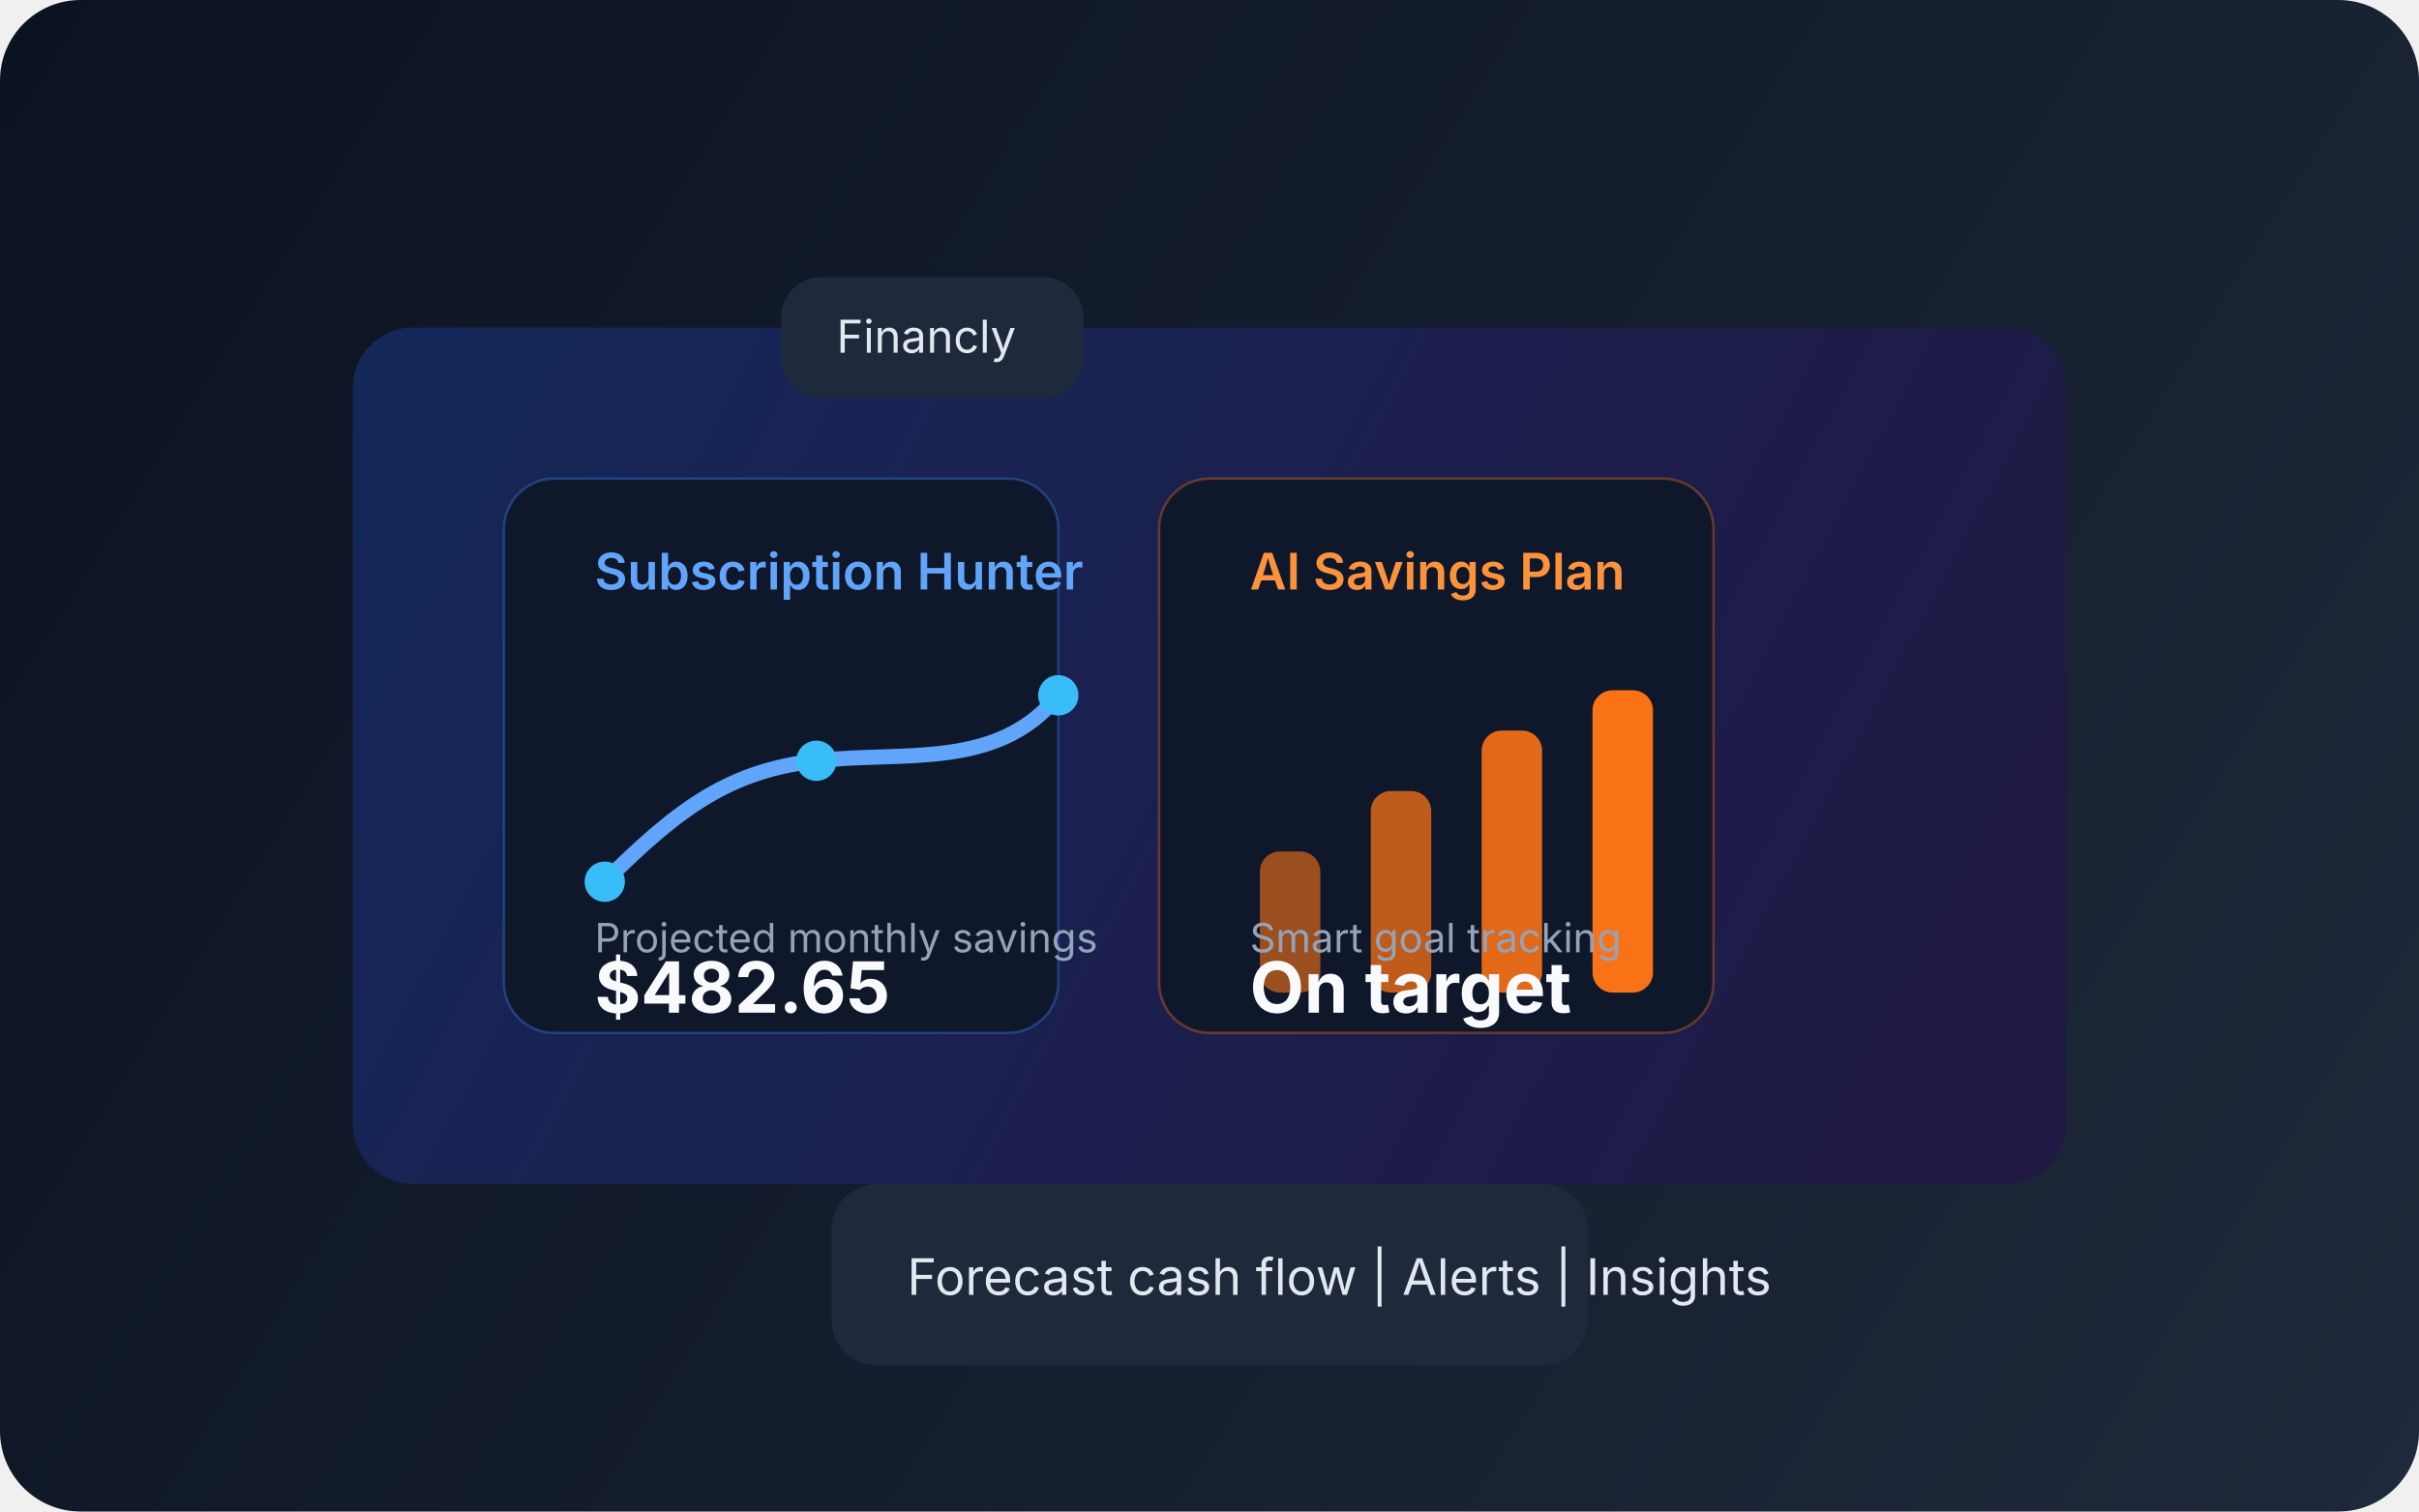
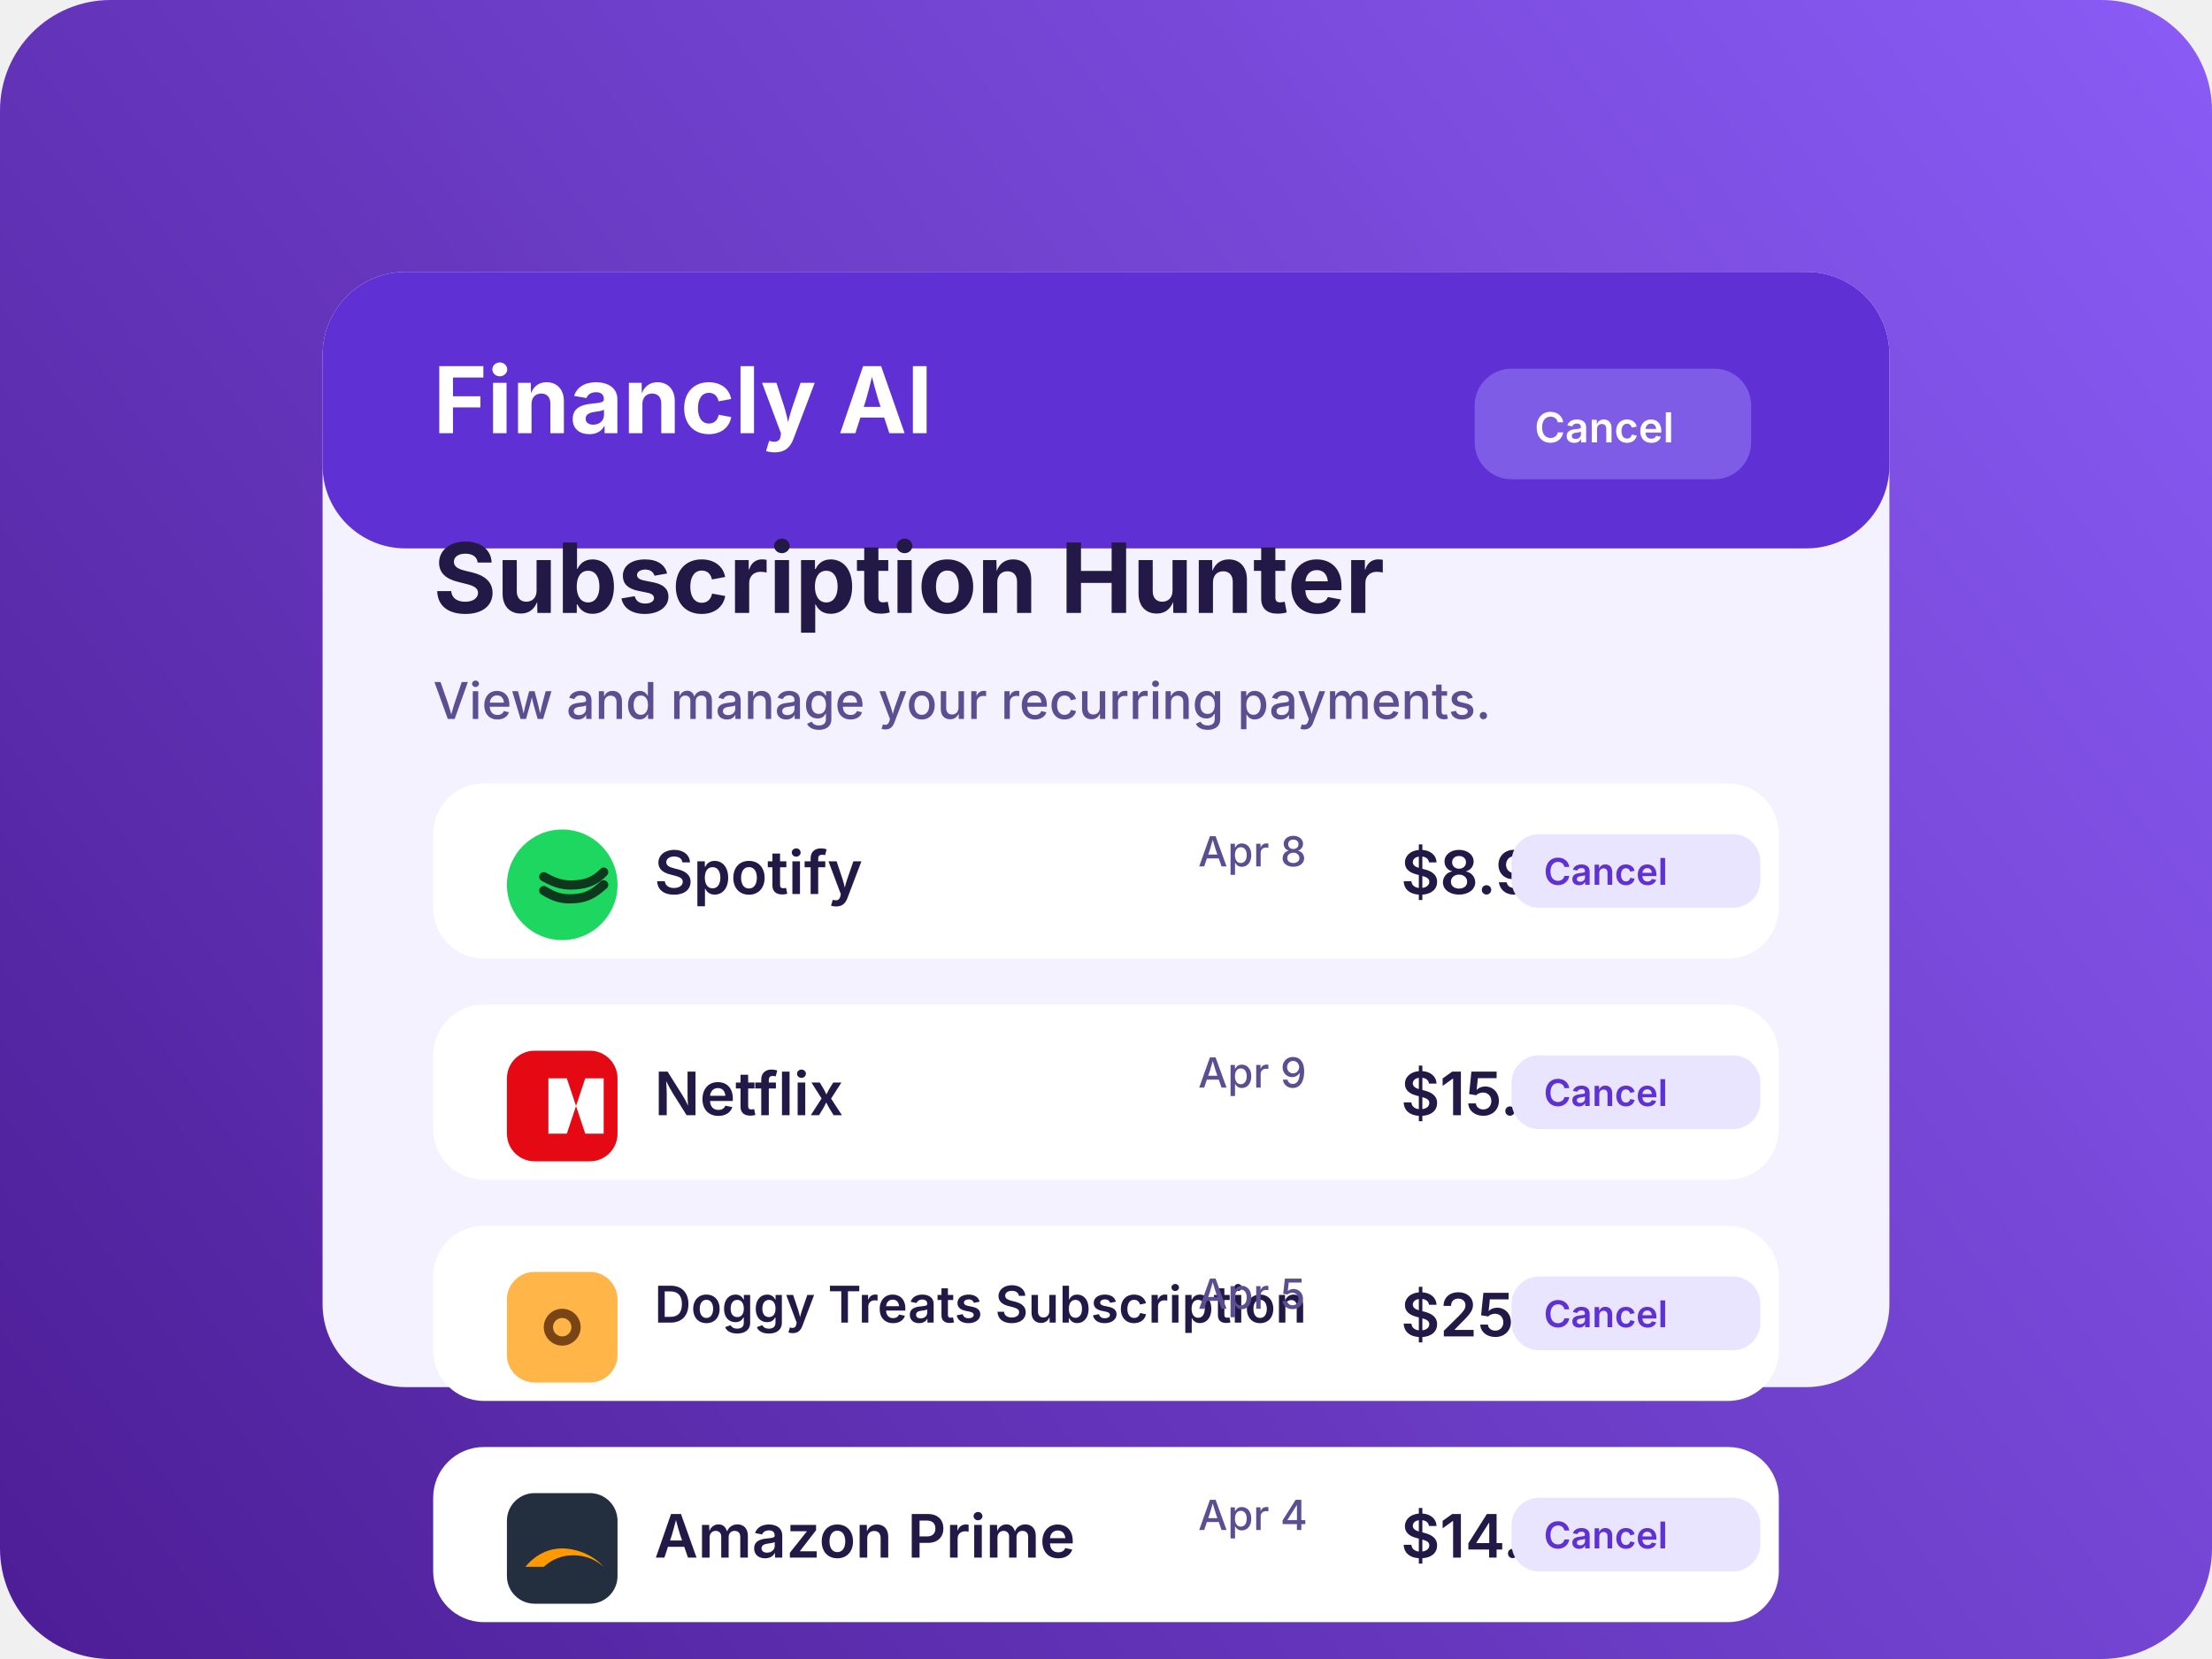
- <svg xmlns="http://www.w3.org/2000/svg" width="960" height="600" viewBox="0 0 960 600" fill="none">
-   <rect width="960" height="600" rx="32" fill="url(#paint0_linear)" />
-   <g filter="url(#shadow)">
-     <rect x="140" y="130" width="680" height="340" rx="24" fill="#0B1220" />
-     <rect x="140" y="130" width="680" height="340" rx="24" fill="url(#paint1_linear)" fill-opacity="0.35" />
+ <svg xmlns="http://www.w3.org/2000/svg" width="960" height="720" viewBox="0 0 960 720" fill="none">
+   <rect width="960" height="720" rx="48" fill="url(#paint0_linear)" />
+   <g filter="url(#shadow-card)">
+     <rect x="140" y="118" width="680" height="484" rx="36" fill="#F4F2FF" />
  </g>
-   <g transform="translate(200 190)">
-     <rect width="220" height="220" rx="20" fill="#0F172A" stroke="#3D82F6" stroke-opacity="0.35" />
-     <text x="36" y="44" fill="#60A5FA" font-size="20" font-family="'Inter', sans-serif" font-weight="600">Subscription Hunter</text>
-     <g transform="translate(32 72)">
-       <path d="M8 88C38 58 58 44 92 40C126 36 164 44 188 14" stroke="#60A5FA" stroke-width="6" stroke-linecap="round" stroke-linejoin="round" fill="none" />
-       <circle cx="188" cy="14" r="8" fill="#38BDF8" />
-       <circle cx="92" cy="40" r="8" fill="#38BDF8" />
-       <circle cx="8" cy="88" r="8" fill="#38BDF8" />
+   <rect x="140" y="118" width="680" height="120" rx="36" fill="#5F30D4" />
+   <text x="188" y="188" fill="white" font-family="'Inter', 'Segoe UI', sans-serif" font-size="40" font-weight="700">Financly AI</text>
+   <g transform="translate(188 266)">
+     <text x="0" y="0" fill="#221946" font-family="'Inter', 'Segoe UI', sans-serif" font-size="42" font-weight="700">Subscription Hunter</text>
+     <text x="0" y="46" fill="#5B4E91" font-family="'Inter', 'Segoe UI', sans-serif" font-size="22" font-weight="500">
+       View and manage your recurring payments.
+     </text>
+   </g>
+   <g transform="translate(640 160)">
+     <rect x="0" y="0" width="120" height="48" rx="16" fill="#7E5CE6" />
+     <text x="26" y="32" fill="white" font-family="'Inter', 'Segoe UI', sans-serif" font-size="18" font-weight="600">Cancel</text>
+   </g>
+   <g transform="translate(188 340)">
+     <g transform="translate(0 0)">
+       <rect width="584" height="76" rx="22" fill="white" />
+       <text x="96" y="48" fill="#221946" font-family="'Inter', 'Segoe UI', sans-serif" font-size="26" font-weight="600">Spotify</text>
+       <text x="332" y="36" fill="#5B4E91" font-family="'Inter', 'Segoe UI', sans-serif" font-size="18" font-weight="500">Apr 8</text>
+       <text x="420" y="48" fill="#221946" font-family="'Inter', 'Segoe UI', sans-serif" font-size="26" font-weight="600">$8.99</text>
+       <rect x="468" y="22" width="108" height="32" rx="12" fill="#E9E4FF" />
+       <text x="482" y="44" fill="#5F30D4" font-family="'Inter', 'Segoe UI', sans-serif" font-size="16" font-weight="600">Cancel</text>
+       <g transform="translate(32 20)">
+         <circle cx="24" cy="24" r="24" fill="#1ED760" />
+         <path d="M16 26.5C21 29.6 24.4 30.4 29.5 30C34.6 29.6 37.7 27.9 42 24" stroke="#0D381D" stroke-width="4" stroke-linecap="round" />
+         <path d="M16 20.5C21.5 23.6 25 24.4 30 24C35 23.6 38.5 22.1 42 18.5" stroke="#0D381D" stroke-width="4" stroke-linecap="round" />
+       </g>
    </g>
-     <text x="36" y="188" fill="#94A3B8" font-size="16" font-family="'Inter', sans-serif">Projected monthly savings</text>
-     <text x="36" y="212" fill="#F8FAFC" font-size="28" font-family="'Inter', sans-serif" font-weight="700">$482.65</text>
-   </g>
-   <g transform="translate(460 190)">
-     <rect width="220" height="220" rx="20" fill="#0F172A" stroke="#F97316" stroke-opacity="0.35" />
-     <text x="36" y="44" fill="#FB923C" font-size="20" font-family="'Inter', sans-serif" font-weight="600">AI Savings Plan</text>
-     <g transform="translate(40 76)">
-       <rect x="0" y="72" width="24" height="56" rx="8" fill="#F97316" fill-opacity="0.6" />
-       <rect x="44" y="48" width="24" height="80" rx="8" fill="#F97316" fill-opacity="0.75" />
-       <rect x="88" y="24" width="24" height="104" rx="8" fill="#F97316" fill-opacity="0.9" />
-       <rect x="132" y="8" width="24" height="120" rx="8" fill="#F97316" />
+     <g transform="translate(0 96)">
+       <rect width="584" height="76" rx="22" fill="white" />
+       <text x="96" y="48" fill="#221946" font-family="'Inter', 'Segoe UI', sans-serif" font-size="26" font-weight="600">Netflix</text>
+       <text x="332" y="36" fill="#5B4E91" font-family="'Inter', 'Segoe UI', sans-serif" font-size="18" font-weight="500">Apr 9</text>
+       <text x="420" y="48" fill="#221946" font-family="'Inter', 'Segoe UI', sans-serif" font-size="26" font-weight="600">$15.49</text>
+       <rect x="468" y="22" width="108" height="32" rx="12" fill="#E9E4FF" />
+       <text x="482" y="44" fill="#5F30D4" font-family="'Inter', 'Segoe UI', sans-serif" font-size="16" font-weight="600">Cancel</text>
+       <g transform="translate(32 20)">
+         <rect width="48" height="48" rx="12" fill="#E50914" />
+         <path d="M18 12H26L30 24L34 12H42V36H34L30 24L26 36H18V12Z" fill="white" />
+       </g>
    </g>
-     <text x="36" y="188" fill="#94A3B8" font-size="16" font-family="'Inter', sans-serif">Smart goal tracking</text>
-     <text x="36" y="212" fill="#F8FAFC" font-size="28" font-family="'Inter', sans-serif" font-weight="700">On target</text>
-   </g>
-   <g transform="translate(310 110)">
-     <rect width="120" height="48" rx="16" fill="#1E293B" />
-     <text x="22" y="30" fill="#E2E8F0" font-size="18" font-family="'Inter', sans-serif">Financly</text>
-   </g>
-   <g transform="translate(330 470)">
-     <rect width="300" height="72" rx="18" fill="#1E293B" />
-     <text x="30" y="44" fill="#E2E8F0" font-size="20" font-family="'Inter', sans-serif">Forecast cash flow | Alerts | Insights</text>
+     <g transform="translate(0 192)">
+       <rect width="584" height="76" rx="22" fill="white" />
+       <text x="96" y="42" fill="#221946" font-family="'Inter', 'Segoe UI', sans-serif" font-size="22" font-weight="600">Doggy Treats Subscription</text>
+       <text x="332" y="36" fill="#5B4E91" font-family="'Inter', 'Segoe UI', sans-serif" font-size="18" font-weight="500">Apr 5</text>
+       <text x="420" y="48" fill="#221946" font-family="'Inter', 'Segoe UI', sans-serif" font-size="26" font-weight="600">$25.00</text>
+       <rect x="468" y="22" width="108" height="32" rx="12" fill="#E9E4FF" />
+       <text x="482" y="44" fill="#5F30D4" font-family="'Inter', 'Segoe UI', sans-serif" font-size="16" font-weight="600">Cancel</text>
+       <g transform="translate(32 20)">
+         <rect width="48" height="48" rx="12" fill="#FFB547" />
+         <path d="M24 16C28.418 16 32 19.582 32 24C32 28.418 28.418 32 24 32C19.582 32 16 28.418 16 24C16 19.582 19.582 16 24 16ZM20 24C20 26.209 21.791 28 24 28C26.209 28 28 26.209 28 24C28 21.791 26.209 20 24 20C21.791 20 20 21.791 20 24Z" fill="#7A4514" />
+       </g>
+     </g>
+     <g transform="translate(0 288)">
+       <rect width="584" height="76" rx="22" fill="white" />
+       <text x="96" y="48" fill="#221946" font-family="'Inter', 'Segoe UI', sans-serif" font-size="26" font-weight="600">Amazon Prime</text>
+       <text x="332" y="36" fill="#5B4E91" font-family="'Inter', 'Segoe UI', sans-serif" font-size="18" font-weight="500">Apr 4</text>
+       <text x="420" y="48" fill="#221946" font-family="'Inter', 'Segoe UI', sans-serif" font-size="26" font-weight="600">$14.99</text>
+       <rect x="468" y="22" width="108" height="32" rx="12" fill="#E9E4FF" />
+       <text x="482" y="44" fill="#5F30D4" font-family="'Inter', 'Segoe UI', sans-serif" font-size="16" font-weight="600">Cancel</text>
+       <g transform="translate(32 20)">
+         <rect width="48" height="48" rx="12" fill="#232F3E" />
+         <path d="M16 32C19.6 28.6 24.4 26.8 29.5 27C34.6 27.2 38.6 29 42 32C36.8 26.2 29.3 24 24 24C18.7 24 12.8 26.2 8 32Z" fill="#FF9900" />
+       </g>
+     </g>
+     <g transform="translate(0 384)">
+       <rect width="584" height="76" rx="22" fill="white" />
+       <text x="96" y="48" fill="#221946" font-family="'Inter', 'Segoe UI', sans-serif" font-size="26" font-weight="600">Apple Music</text>
+       <text x="332" y="36" fill="#5B4E91" font-family="'Inter', 'Segoe UI', sans-serif" font-size="18" font-weight="500">Apr 9</text>
+       <text x="420" y="48" fill="#221946" font-family="'Inter', 'Segoe UI', sans-serif" font-size="26" font-weight="600">$10.99</text>
+       <rect x="468" y="22" width="108" height="32" rx="12" fill="#E9E4FF" />
+       <text x="482" y="44" fill="#5F30D4" font-family="'Inter', 'Segoe UI', sans-serif" font-size="16" font-weight="600">Cancel</text>
+       <g transform="translate(32 20)">
+         <rect width="48" height="48" rx="12" fill="#FA233B" />
+         <path d="M30 12C27 12 24 14.2 24 17.8V32C26.6 32 29 30.6 30.6 28.6C32.6 26.2 33.4 22.6 33.4 20C33.4 15.4 31.4 12 30 12ZM18 16C16.2 16 14 18.2 14 21.8C14 27 17.6 32 22 32C22 26.8 18.4 16 18 16Z" fill="white" />
+       </g>
+     </g>
  </g>
  <defs>
-     <filter id="shadow" x="80" y="90" width="800" height="440" filterUnits="userSpaceOnUse" color-interpolation-filters="sRGB">
+     <linearGradient id="paint0_linear" x1="960" y1="0" x2="0" y2="720" gradientUnits="userSpaceOnUse">
+       <stop offset="0" stop-color="#8B5CF6" />
+       <stop offset="1" stop-color="#4C1D95" />
+     </linearGradient>
+     <filter id="shadow-card" x="108" y="94" width="744" height="548" filterUnits="userSpaceOnUse" color-interpolation-filters="sRGB">
      <feFlood flood-opacity="0" result="BackgroundImageFix" />
-       <feGaussianBlur in="BackgroundImageFix" stdDeviation="24" />
+       <feGaussianBlur in="BackgroundImageFix" stdDeviation="16" />
      <feComposite in2="SourceAlpha" operator="in" result="effect1_backgroundBlur" />
      <feBlend mode="normal" in="SourceGraphic" in2="effect1_backgroundBlur" result="shape" />
    </filter>
-     <linearGradient id="paint0_linear" x1="0" y1="0" x2="960" y2="600" gradientUnits="userSpaceOnUse">
-       <stop stop-color="#0B1220" />
-       <stop offset="1" stop-color="#1E293B" />
-     </linearGradient>
-     <linearGradient id="paint1_linear" x1="140" y1="130" x2="780" y2="470" gradientUnits="userSpaceOnUse">
-       <stop stop-color="#2563EB" stop-opacity="0.8" />
-       <stop offset="1" stop-color="#7C3AED" stop-opacity="0.5" />
-     </linearGradient>
  </defs>
</svg>
